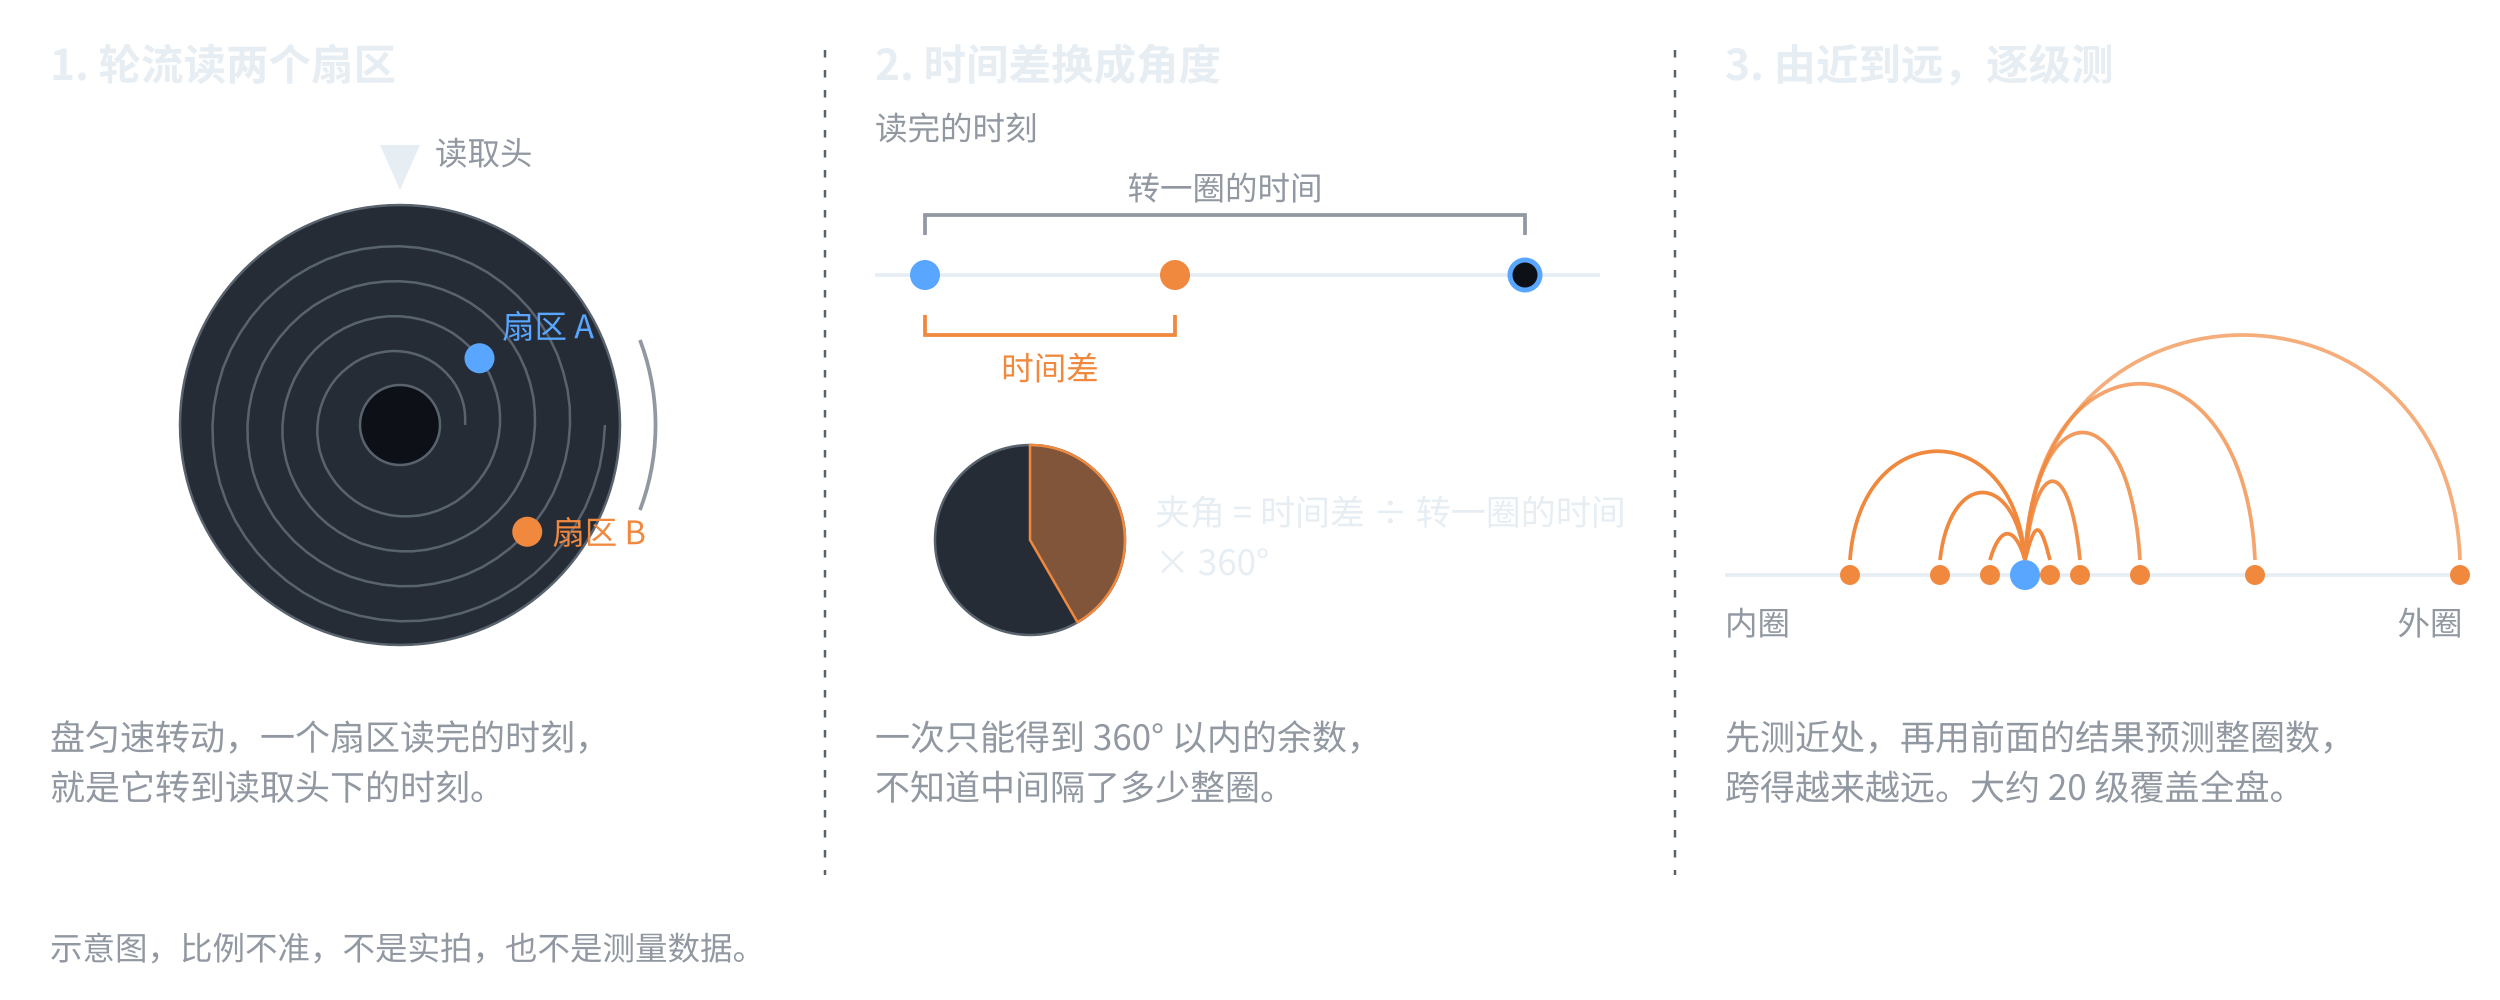
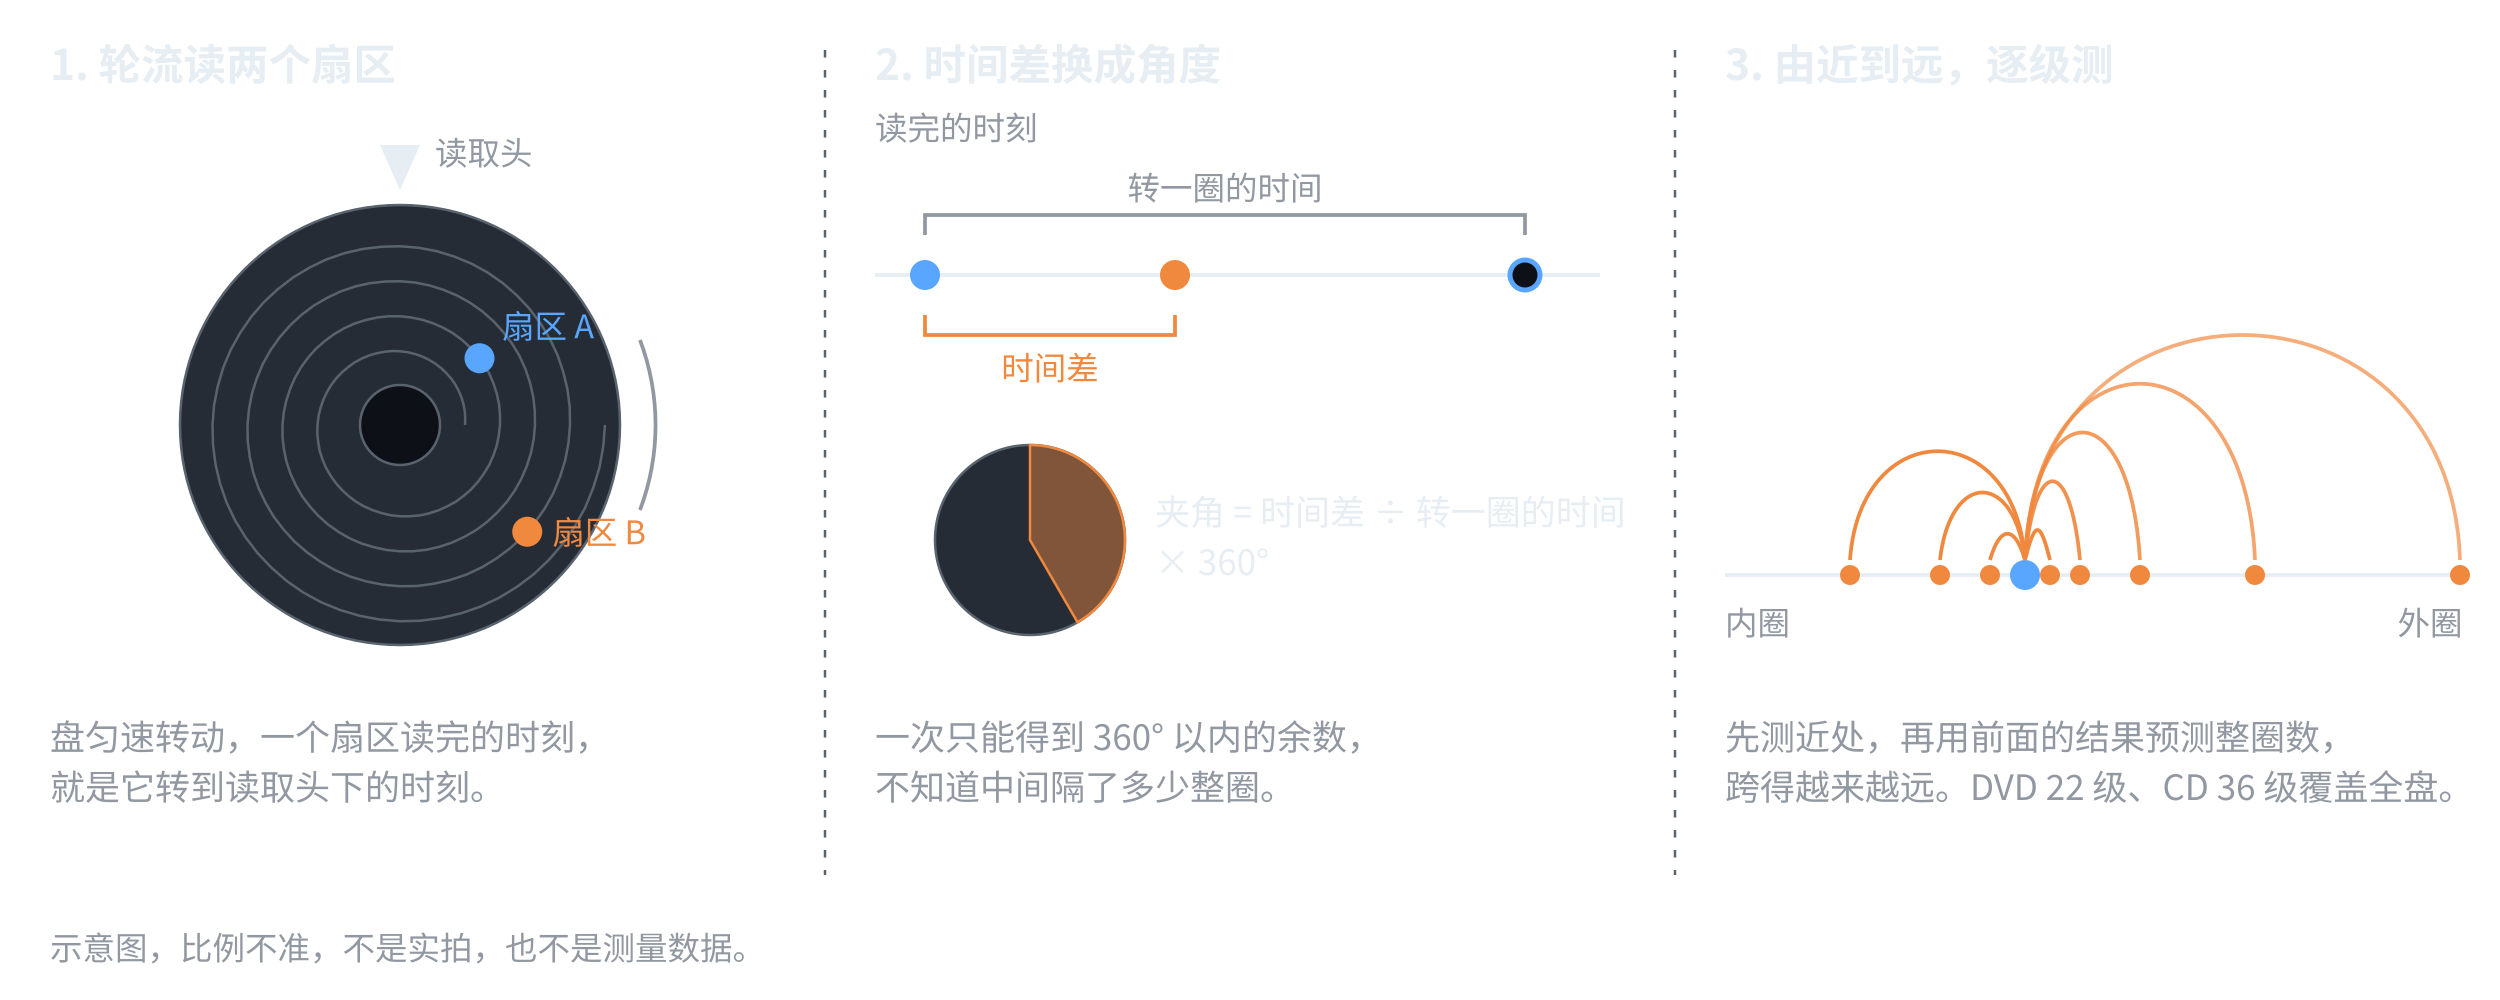
<svg xmlns="http://www.w3.org/2000/svg" viewBox="0 0 1000 400" width="1000" height="400" font-family="'Microsoft YaHei','PingFang SC','Noto Sans CJK SC',sans-serif" role="img" aria-label="1. 轮流读两个扇区 2. 时间差换成角度 3. 由近到远，逐级测">
  <text x="20" y="32" fill="#e6edf3" font-size="17" font-weight="600">1. 轮流读两个扇区</text>
  <circle cx="160" cy="170" r="88" fill="#262c36" stroke="#59636e" />
  <polyline points="186.0,170.0 186.1,167.3 185.9,164.5 185.4,161.7 184.6,159.0 183.5,156.4 182.2,153.9 180.5,151.5 178.6,149.3 176.5,147.3 174.2,145.5 171.6,143.9 168.9,142.6 166.0,141.6 163.1,140.9 160.0,140.5 156.9,140.4 153.8,140.7 150.7,141.3 147.6,142.2 144.7,143.4 141.8,145.0 139.2,146.9 136.7,149.0 134.4,151.4 132.4,154.1 130.7,157.0 129.3,160.0 128.2,163.2 127.4,166.6 127.0,170.0 126.9,173.5 127.3,177.0 127.9,180.4 129.0,183.8 130.4,187.1 132.2,190.2 134.3,193.2 136.7,195.9 139.4,198.4 142.3,200.6 145.5,202.5 148.9,204.0 152.5,205.2 156.2,206.1 160.0,206.5 163.8,206.5 167.7,206.2 171.5,205.4 175.2,204.2 178.8,202.6 182.3,200.7 185.5,198.3 188.5,195.7 191.2,192.7 193.6,189.4 195.7,185.9 197.4,182.1 198.7,178.2 199.5,174.2 200.0,170.0 200.0,165.8 199.6,161.6 198.7,157.4 197.4,153.4 195.7,149.4 193.5,145.7 190.9,142.1 188.0,138.9 184.7,135.9 181.2,133.3 177.3,131.1 173.2,129.3 168.9,127.9 164.5,127.0 160.0,126.5 155.4,126.5 150.9,127.0 146.3,128.0 141.9,129.4 137.7,131.3 133.6,133.7 129.8,136.5 126.3,139.6 123.1,143.2 120.3,147.1 117.9,151.3 116.0,155.7 114.5,160.3 113.5,165.1 113.0,170.0 113.0,174.9 113.6,179.9 114.6,184.7 116.2,189.5 118.3,194.1 120.8,198.4 123.9,202.5 127.3,206.3 131.1,209.7 135.3,212.7 139.8,215.3 144.6,217.4 149.6,218.9 154.7,220.0 160.0,220.5 165.3,220.5 170.6,219.9 175.8,218.7 180.9,217.0 185.8,214.7 190.5,212.0 194.9,208.7 198.9,205.0 202.6,200.9 205.8,196.4 208.5,191.6 210.7,186.5 212.4,181.1 213.5,175.6 214.0,170.0 213.9,164.3 213.3,158.7 212.0,153.1 210.2,147.7 207.8,142.4 204.8,137.4 201.3,132.8 197.4,128.5 193.0,124.6 188.2,121.2 183.0,118.3 177.6,116.0 171.9,114.2 166.0,113.0 160.0,112.5 154.0,112.6 147.9,113.3 142.0,114.6 136.2,116.6 130.7,119.2 125.4,122.3 120.4,126.1 115.9,130.3 111.8,135.0 108.2,140.1 105.1,145.6 102.7,151.4 100.8,157.4 99.6,163.6 99.0,170.0 99.1,176.4 99.9,182.8 101.3,189.1 103.4,195.2 106.2,201.1 109.5,206.7 113.5,211.9 117.9,216.7 122.9,221.0 128.3,224.8 134.1,228.1 140.3,230.7 146.7,232.6 153.3,233.9 160.0,234.5 166.8,234.4 173.5,233.5 180.1,232.0 186.6,229.8 192.8,226.9 198.7,223.3 204.3,219.1 209.3,214.4 213.9,209.1 217.9,203.4 221.3,197.3 224.0,190.8 226.1,184.0 227.4,177.1 228.0,170.0 227.9,162.9 227.0,155.8 225.3,148.8 223.0,142.0 219.9,135.4 216.1,129.2 211.7,123.4 206.7,118.1 201.2,113.3 195.2,109.1 188.7,105.5 181.9,102.7 174.8,100.5 167.4,99.1 160.0,98.5 152.5,98.7 145.0,99.6 137.7,101.3 130.5,103.8 123.7,107.1 117.2,111.0 111.1,115.7 105.5,120.9 100.5,126.7 96.1,133.1 92.3,139.9 89.3,147.0 87.1,154.5 85.6,162.2 85.0,170.0 85.2,177.9 86.2,185.7 88.0,193.4 90.6,200.9 94.0,208.1 98.2,214.9 103.1,221.3 108.6,227.1 114.7,232.4 121.3,237.0 128.5,240.9 136.0,244.0 143.8,246.3 151.8,247.8 160.0,248.5 168.2,248.3 176.4,247.2 184.5,245.3 192.3,242.6 199.8,239.0 207.0,234.6 213.6,229.6 219.7,223.8 225.2,217.4 230.0,210.4 234.1,203.0 237.3,195.1 239.8,187.0 241.3,178.5 242.0,170.0" fill="none" stroke="#59636e" stroke-width="1" />
  <circle cx="160" cy="170" r="16" fill="#0d1117" stroke="#59636e" />
  <circle cx="191.8" cy="143.3" r="6" fill="#58a6ff" />
  <circle cx="210.9" cy="212.7" r="6" fill="#f0883e" />
  <text x="200.8" y="135.3" fill="#58a6ff" font-size="13">扇区 A</text>
  <text x="220.9" y="217.7" fill="#f0883e" font-size="13">扇区 B</text>
  <path d="M152 58 L168 58 L160 76 Z" fill="#e6edf3" />
  <text x="174" y="66" fill="#9198a1" font-size="13">读取头</text>
  <path d="M256 136 A96 96 0 0 1 256 204" fill="none" stroke="#9198a1" stroke-width="1.5" />
  <text x="20" y="300" fill="#9198a1" font-size="14" text-anchor="start">盘匀速转动，一个扇区读完的时刻，</text>
  <text x="20" y="320" fill="#9198a1" font-size="14" text-anchor="start">就是它转到读取头下的时刻。</text>
  <line x1="330" y1="20" x2="330" y2="350" stroke="#59636e" stroke-dasharray="3 5" />
  <text x="350" y="32" fill="#e6edf3" font-size="17" font-weight="600">2. 时间差换成角度</text>
  <text x="350" y="56" fill="#9198a1" font-size="13">读完的时刻</text>
  <line x1="350" y1="110" x2="640" y2="110" stroke="#e6edf3" stroke-width="1.5" />
  <circle cx="370" cy="110" r="6" fill="#58a6ff" />
  <circle cx="470" cy="110" r="6" fill="#f0883e" />
  <circle cx="610" cy="110" r="6" fill="#0d1117" stroke="#58a6ff" stroke-width="2" />
  <path d="M370 126 V134 H470 V126" fill="none" stroke="#f0883e" stroke-width="1.5" />
  <text x="420.0" y="152" fill="#f0883e" font-size="13" text-anchor="middle">时间差</text>
  <path d="M370 94 V86 H610 V94" fill="none" stroke="#9198a1" stroke-width="1.5" />
  <text x="490.0" y="80" fill="#9198a1" font-size="13" text-anchor="middle">转一圈的时间</text>
  <circle cx="412" cy="216" r="38" fill="#262c36" stroke="#59636e" />
  <path d="M412 216 L412 178 A38 38 0 0 1 431.0 248.9 Z" fill="#f0883e" fill-opacity="0.45" stroke="#f0883e" />
  <text x="462" y="210" fill="#e6edf3" font-size="14" text-anchor="start">夹角 = 时间差 ÷ 转一圈的时间</text>
  <text x="462" y="230" fill="#e6edf3" font-size="14" text-anchor="start">× 360°</text>
  <text x="350" y="300" fill="#9198a1" font-size="14" text-anchor="start">一次只能得到 360° 以内的余数，</text>
  <text x="350" y="320" fill="#9198a1" font-size="14" text-anchor="start">不知道中间隔了多少整圈。</text>
  <line x1="670" y1="20" x2="670" y2="350" stroke="#59636e" stroke-dasharray="3 5" />
  <text x="690" y="32" fill="#e6edf3" font-size="17" font-weight="600">3. 由近到远，逐级测</text>
  <line x1="690" y1="230" x2="985" y2="230" stroke="#e6edf3" stroke-width="1.5" />
  <text x="690" y="254" fill="#9198a1" font-size="13">内圈</text>
  <text x="985" y="254" fill="#9198a1" font-size="13" text-anchor="end">外圈</text>
  <circle cx="810" cy="230" r="6" fill="#58a6ff" />
  <path d="M810 224 C814 208 816.0 208 820.0 224" fill="none" stroke="#f0883e" stroke-width="1.5" opacity="1.00" />
  <circle cx="820.0" cy="230" r="4" fill="#f0883e" />
  <path d="M810 224 C814 182 828.0 182 832.0 224" fill="none" stroke="#f0883e" stroke-width="1.5" opacity="0.92" />
  <circle cx="832.0" cy="230" r="4" fill="#f0883e" />
  <path d="M810 224 C814 156 852.0 156 856.0 224" fill="none" stroke="#f0883e" stroke-width="1.5" opacity="0.84" />
  <circle cx="856.0" cy="230" r="4" fill="#f0883e" />
  <path d="M810 224 C814 130 898.0 130 902.0 224" fill="none" stroke="#f0883e" stroke-width="1.5" opacity="0.76" />
  <circle cx="902.0" cy="230" r="4" fill="#f0883e" />
  <path d="M810 224 C814 104 980 104 984 224" fill="none" stroke="#f0883e" stroke-width="1.5" opacity="0.68" />
  <circle cx="984" cy="230" r="4" fill="#f0883e" />
  <path d="M810 224 C806 210 800 210 796 224" fill="none" stroke="#f0883e" stroke-width="1.5" />
  <circle cx="796" cy="230" r="4" fill="#f0883e" />
  <path d="M810 224 C806 188 780 188 776 224" fill="none" stroke="#f0883e" stroke-width="1.5" />
  <circle cx="776" cy="230" r="4" fill="#f0883e" />
  <path d="M810 224 C806 166 744 166 740 224" fill="none" stroke="#f0883e" stroke-width="1.5" />
  <circle cx="740" cy="230" r="4" fill="#f0883e" />
  <text x="690" y="300" fill="#9198a1" font-size="14" text-anchor="start">先测近处，再用前面的结果预测整圈数，</text>
-   <text x="690" y="320" fill="#9198a1" font-size="14" text-anchor="start">跨得越来越远。大约 20 级覆盖全盘。</text>
+   <text x="690" y="320" fill="#9198a1" font-size="14" text-anchor="start">跨得越来越远。DVD 22 级、CD 36 级覆盖全盘。</text>
  <text x="20" y="384" fill="#9198a1" font-size="13">示意图，比例不准，不是实拍，也不是测量数据。</text>
</svg>
